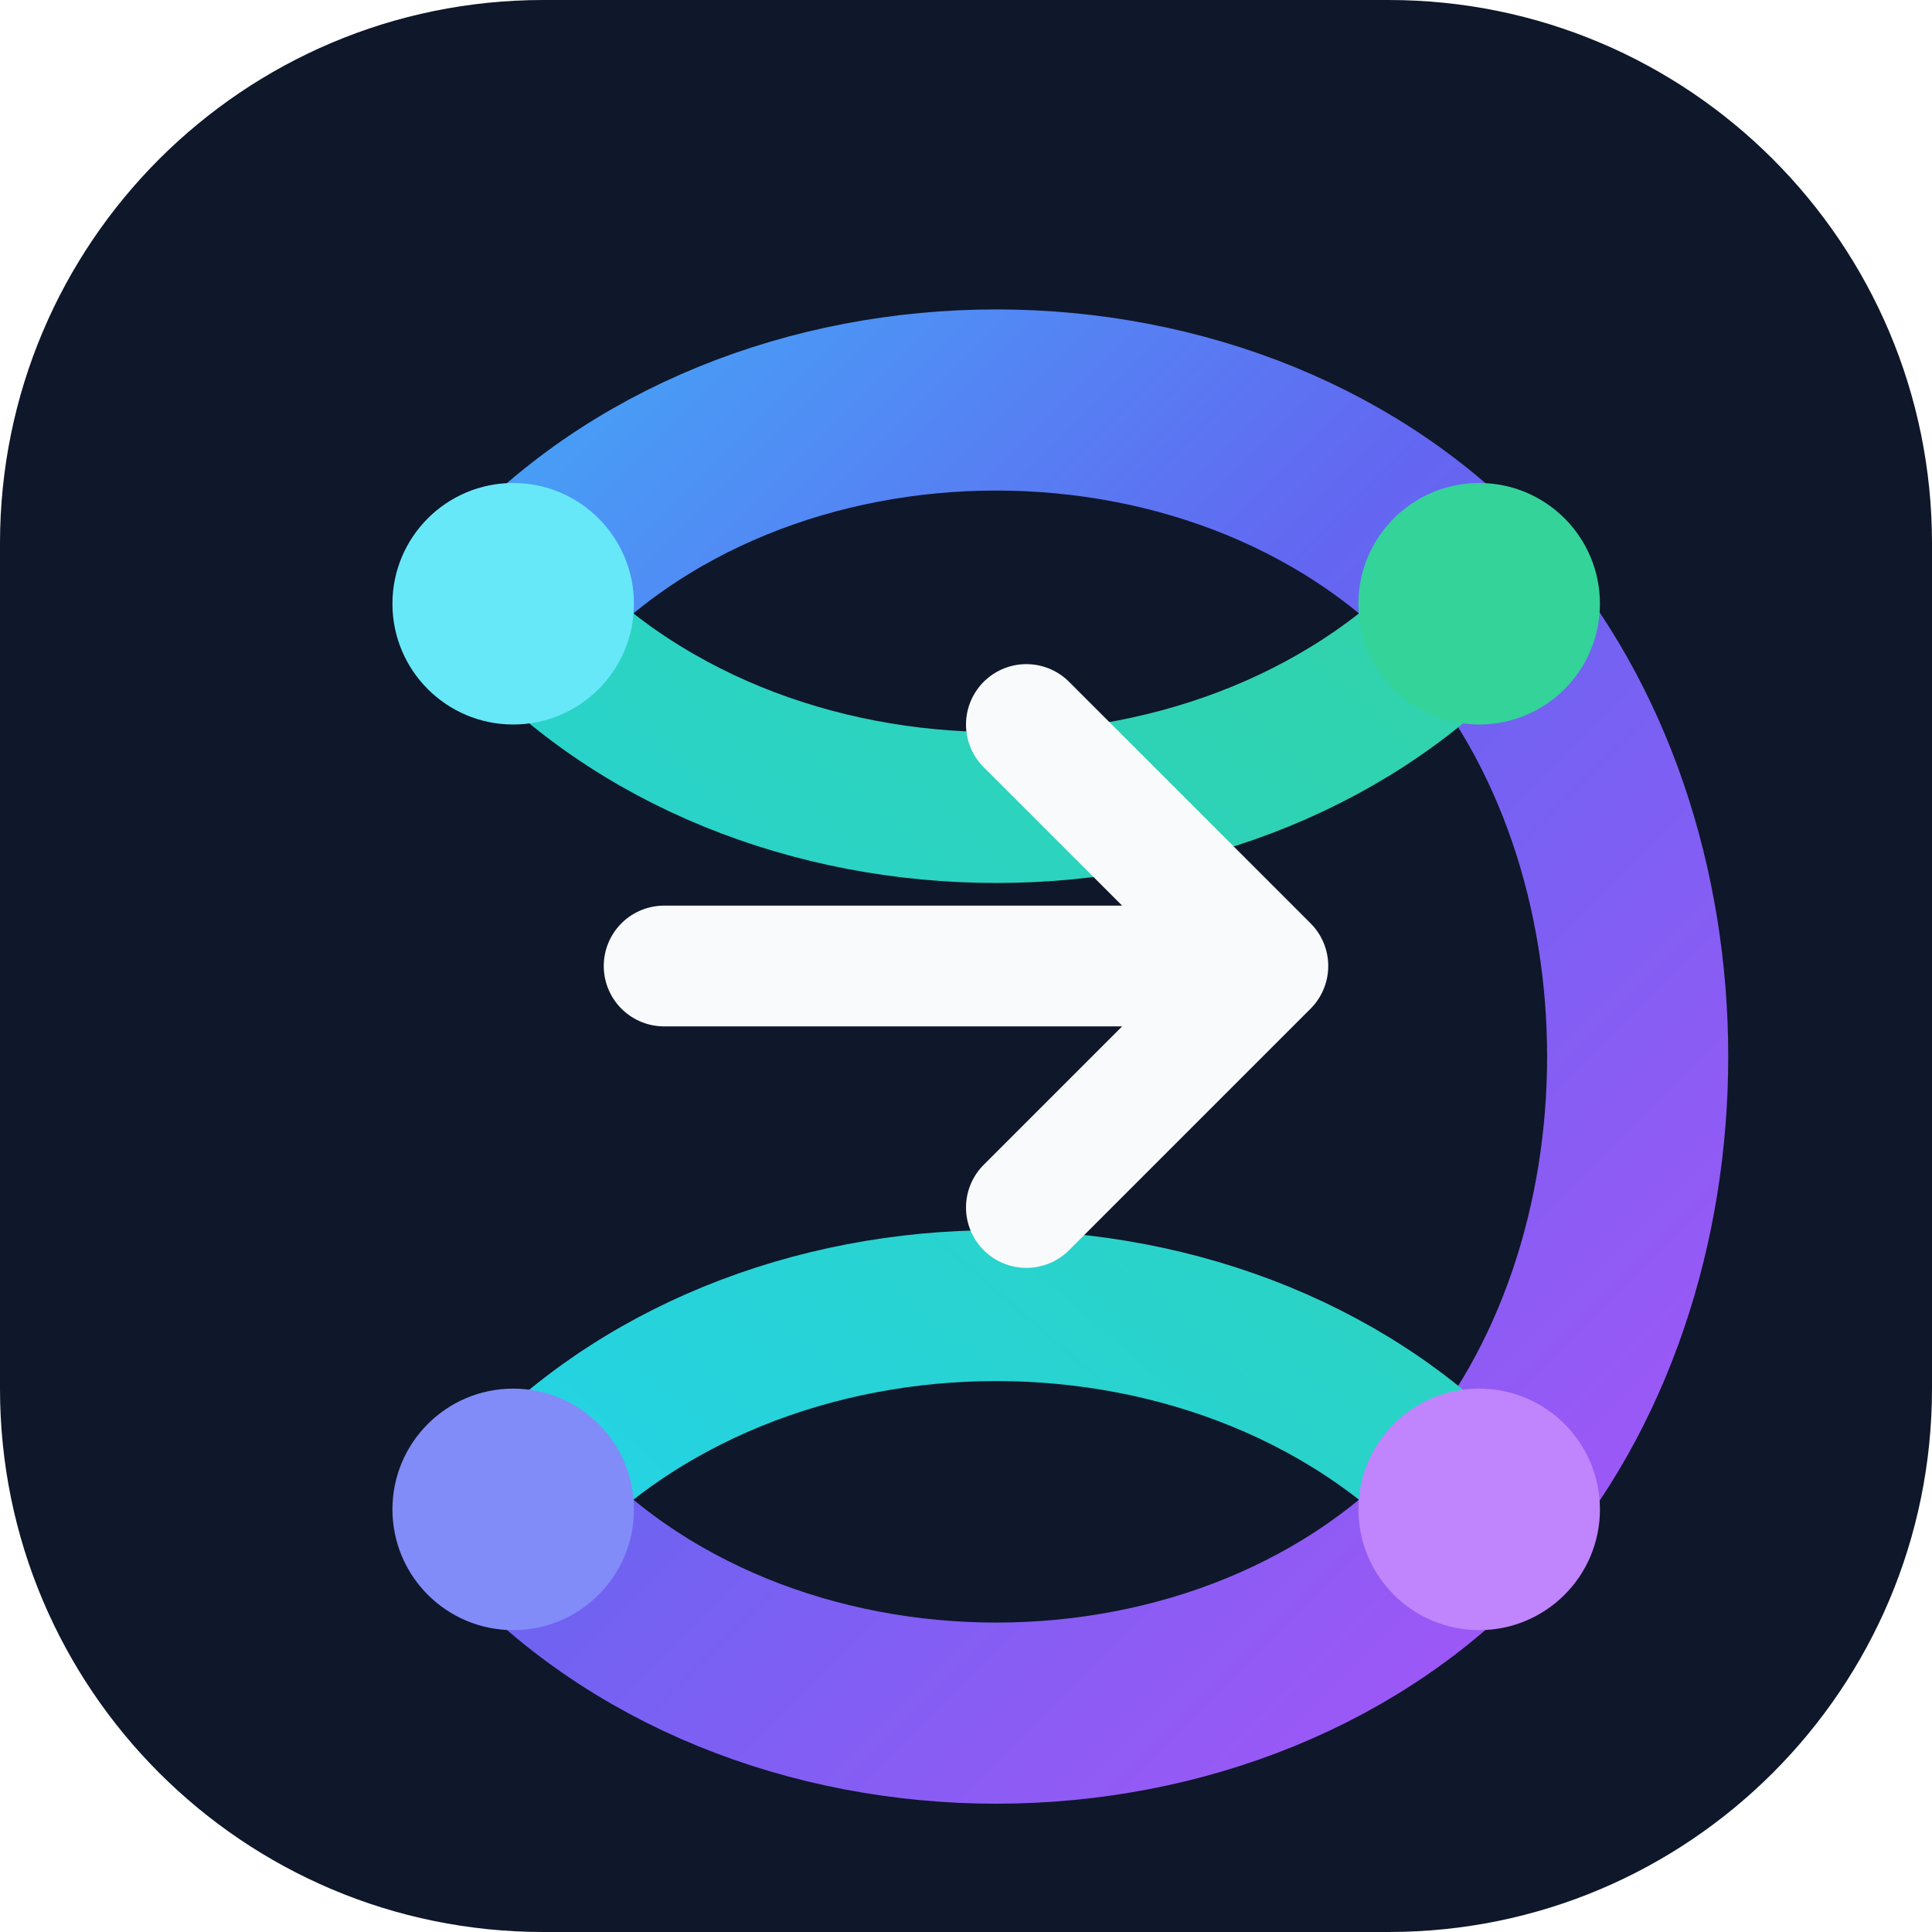
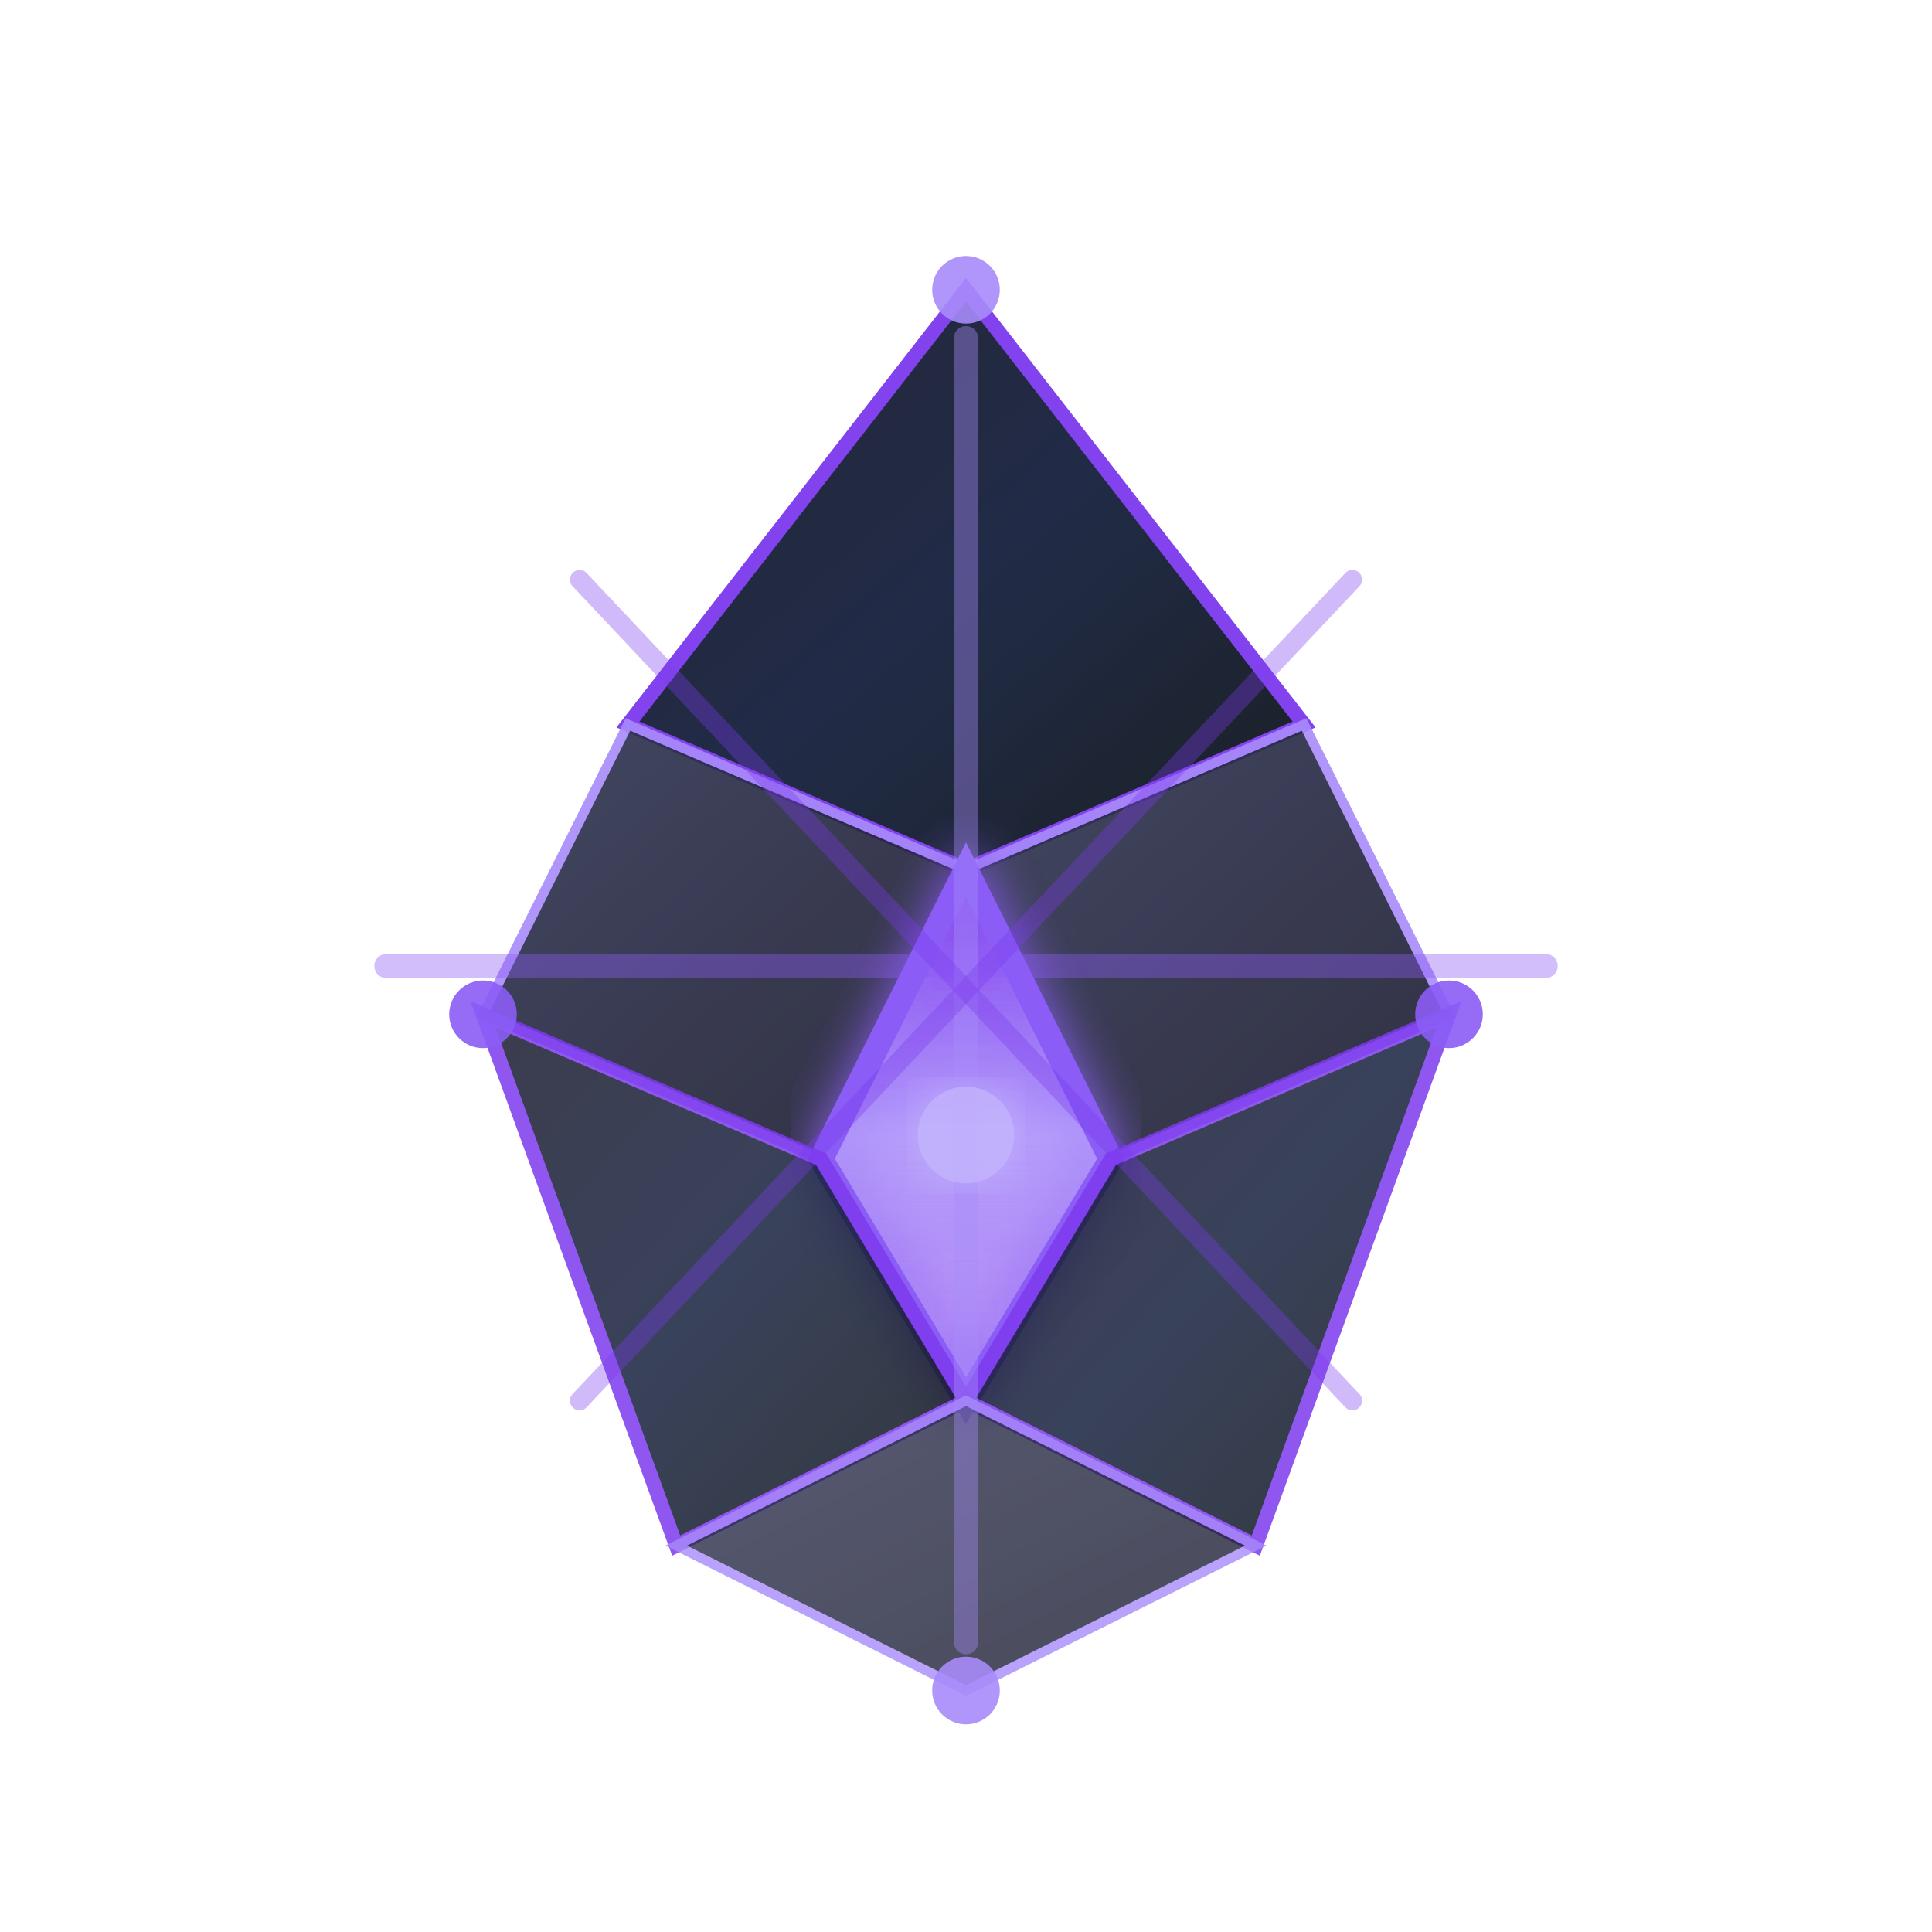
- <svg xmlns="http://www.w3.org/2000/svg" viewBox="0 0 64 64" role="img" aria-labelledby="title desc">
+ <svg xmlns="http://www.w3.org/2000/svg" viewBox="0 0 200 200" role="img" aria-labelledby="title desc">
  <defs>
-     <linearGradient id="cw-primary" x1="8" y1="8" x2="56" y2="56" gradientUnits="userSpaceOnUse">
-       <stop offset="0" stop-color="#38bdf8" />
-       <stop offset="0.48" stop-color="#6366f1" />
-       <stop offset="1" stop-color="#a855f7" />
+     <linearGradient id="obsidian-dark" x1="0%" y1="0%" x2="100%" y2="100%">
+       <stop offset="0%" style="stop-color:#1a1a2e;stop-opacity:1" />
+       <stop offset="50%" style="stop-color:#16213e;stop-opacity:1" />
+       <stop offset="100%" style="stop-color:#0f1419;stop-opacity:1" />
    </linearGradient>
-     <linearGradient id="cw-accent" x1="52" y1="10" x2="14" y2="54" gradientUnits="userSpaceOnUse">
-       <stop offset="0" stop-color="#34d399" />
-       <stop offset="1" stop-color="#22d3ee" />
+     <linearGradient id="obsidian-mid" x1="0%" y1="0%" x2="100%" y2="100%">
+       <stop offset="0%" style="stop-color:#2d3250;stop-opacity:1" />
+       <stop offset="100%" style="stop-color:#1a1a2e;stop-opacity:1" />
    </linearGradient>
+     <linearGradient id="weave-glow" x1="0%" y1="0%" x2="0%" y2="100%">
+       <stop offset="0%" style="stop-color:#7c3aed;stop-opacity:0.9" />
+       <stop offset="50%" style="stop-color:#a78bfa;stop-opacity:0.6" />
+       <stop offset="100%" style="stop-color:#7c3aed;stop-opacity:0.3" />
+     </linearGradient>
+     <filter id="glow">
+       <feGaussianBlur stdDeviation="2.5" result="coloredBlur" />
+       <feMerge>
+         <feMergeNode in="coloredBlur" />
+         <feMergeNode in="SourceGraphic" />
+       </feMerge>
+     </filter>
  </defs>
-   <rect width="64" height="64" rx="18" fill="#0f172a" />
-   <path d="M17 20c8-9 24-9 32 0 7 8 7 22 0 30-8 9-24 9-32 0" fill="none" stroke="url(#cw-primary)" stroke-width="6" stroke-linecap="round" />
-   <path d="M17 50c8-9 24-9 32 0M17 20c8 9 24 9 32 0" fill="none" stroke="url(#cw-accent)" stroke-width="5" stroke-linecap="round" />
-   <path d="M22 32h20M34 24l8 8-8 8" fill="none" stroke="#f8fafc" stroke-width="4" stroke-linecap="round" stroke-linejoin="round" />
-   <circle cx="17" cy="20" r="4" fill="#67e8f9" />
-   <circle cx="49" cy="20" r="4" fill="#34d399" />
-   <circle cx="17" cy="50" r="4" fill="#818cf8" />
-   <circle cx="49" cy="50" r="4" fill="#c084fc" />
+   <path d="M 100 30 L 135 75 L 100 90 L 65 75 Z" fill="url(#obsidian-dark)" stroke="#7c3aed" stroke-width="1.5" opacity="0.95" />
+   <path d="M 65 75 L 100 90 L 85 120 L 50 105 Z" fill="url(#obsidian-mid)" stroke="#a78bfa" stroke-width="1" opacity="0.9" />
+   <path d="M 135 75 L 150 105 L 115 120 L 100 90 Z" fill="url(#obsidian-mid)" stroke="#a78bfa" stroke-width="1" opacity="0.9" />
+   <path d="M 85 120 L 100 90 L 115 120 L 100 145 Z" fill="url(#weave-glow)" stroke="#8b5cf6" stroke-width="2.5" filter="url(#glow)" />
+   <path d="M 50 105 L 85 120 L 100 145 L 70 160 Z" fill="url(#obsidian-dark)" stroke="#7c3aed" stroke-width="1.5" opacity="0.85" />
+   <path d="M 150 105 L 130 160 L 100 145 L 115 120 Z" fill="url(#obsidian-dark)" stroke="#7c3aed" stroke-width="1.5" opacity="0.85" />
+   <path d="M 70 160 L 100 145 L 130 160 L 100 175 Z" fill="url(#obsidian-mid)" stroke="#a78bfa" stroke-width="1" opacity="0.8" />
+   <line x1="40" y1="100" x2="160" y2="100" stroke="#8b5cf6" stroke-width="2.5" opacity="0.4" stroke-linecap="round" />
+   <line x1="100" y1="35" x2="100" y2="170" stroke="#a78bfa" stroke-width="2.5" opacity="0.4" stroke-linecap="round" />
+   <line x1="60" y1="60" x2="140" y2="145" stroke="#7c3aed" stroke-width="2" opacity="0.35" stroke-linecap="round" />
+   <line x1="140" y1="60" x2="60" y2="145" stroke="#7c3aed" stroke-width="2" opacity="0.35" stroke-linecap="round" />
+   <circle cx="50" cy="105" r="3.5" fill="#8b5cf6" opacity="0.9" />
+   <circle cx="150" cy="105" r="3.5" fill="#8b5cf6" opacity="0.9" />
+   <circle cx="100" cy="30" r="3.5" fill="#a78bfa" opacity="0.9" />
+   <circle cx="100" cy="175" r="3.5" fill="#a78bfa" opacity="0.9" />
+   <circle cx="100" cy="117.5" r="5" fill="#c4b5fd" filter="url(#glow)" opacity="0.8" />
</svg>
